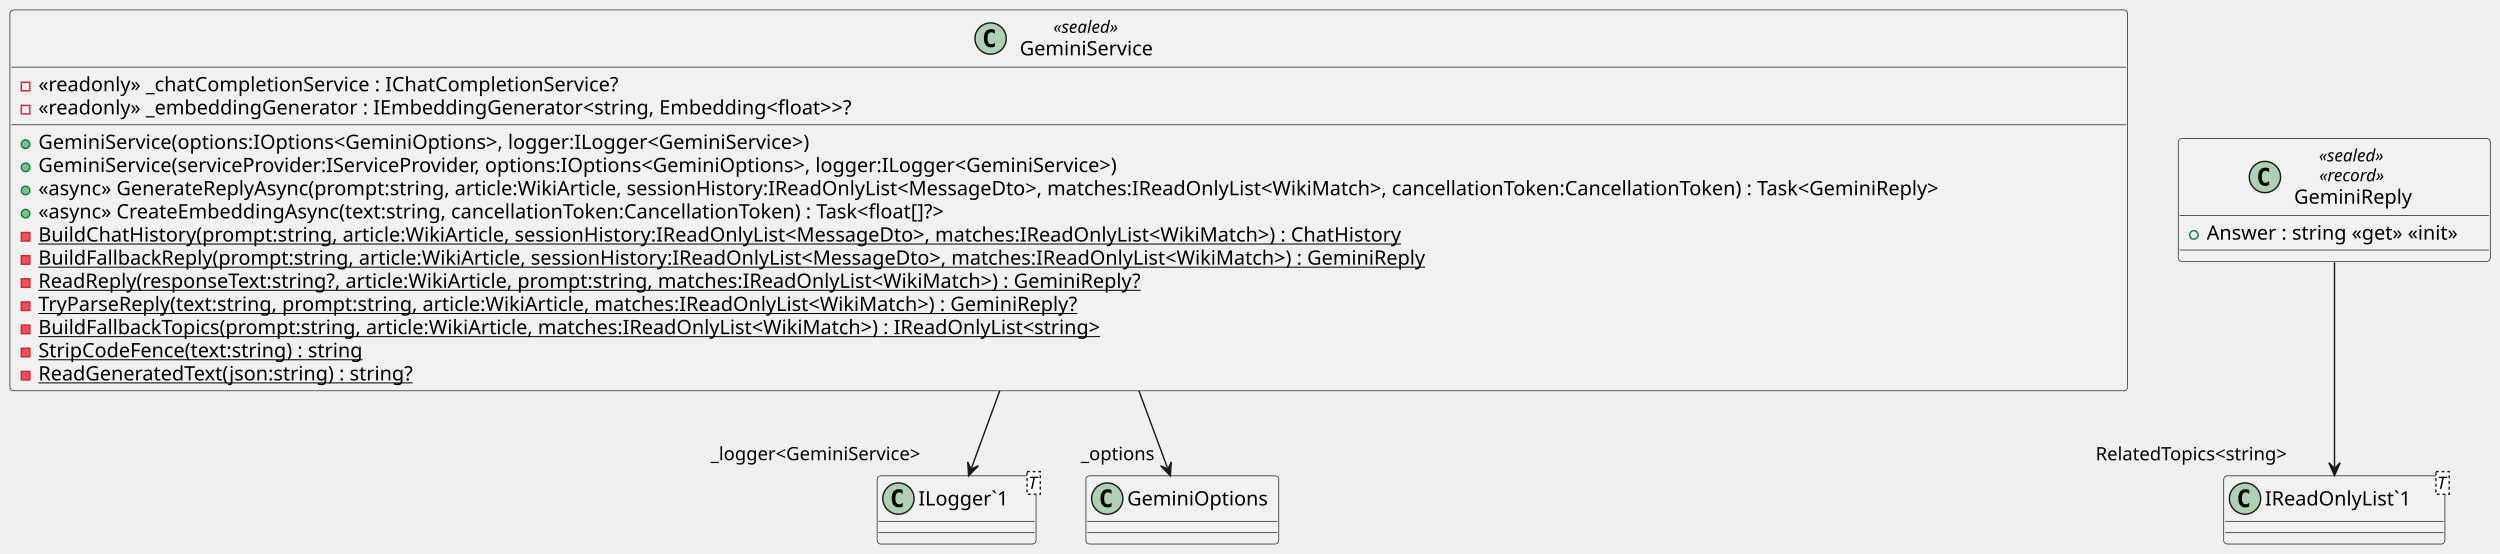
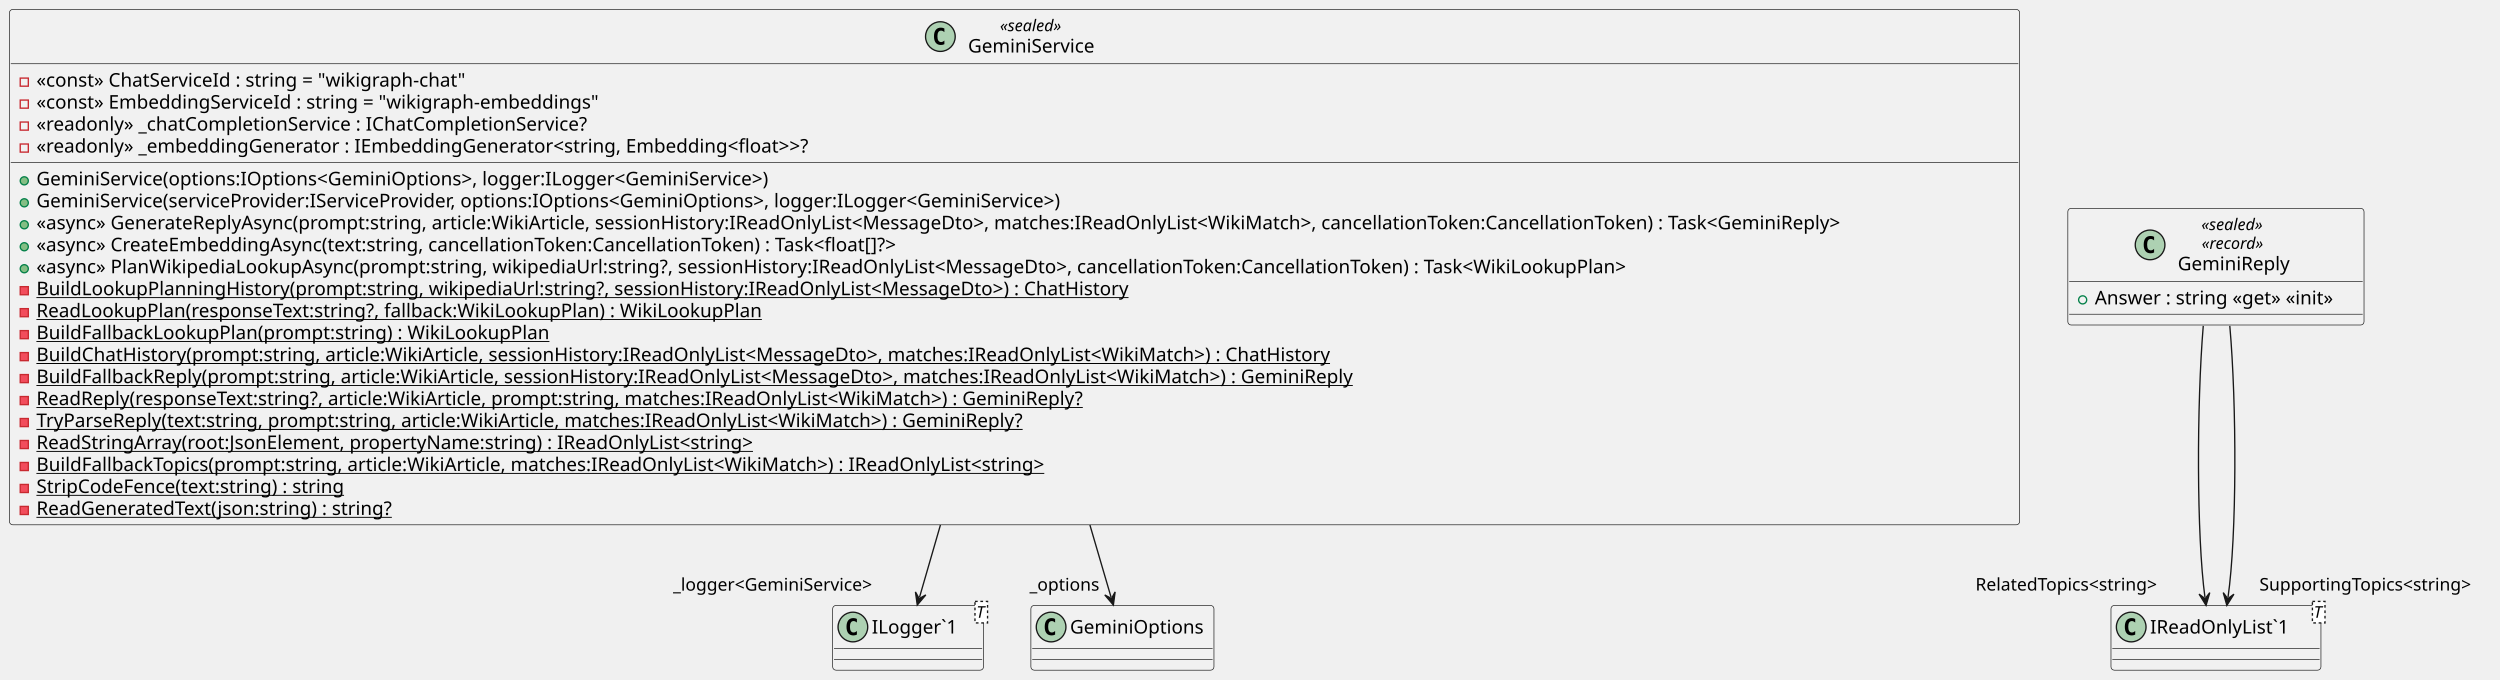
- <svg xmlns="http://www.w3.org/2000/svg" contentStyleType="text/css" data-diagram-type="CLASS" height="390px" preserveAspectRatio="none" style="width:1760px;height:390px;background:#FFFFFF;" version="1.1" viewBox="0 0 1760 390" width="1760px" zoomAndPan="magnify">
+ <svg xmlns="http://www.w3.org/2000/svg" contentStyleType="text/css" data-diagram-type="CLASS" height="504px" preserveAspectRatio="none" style="width:1854px;height:504px;background:#FFFFFF;" version="1.1" viewBox="0 0 1854 504" width="1854px" zoomAndPan="magnify">
  <defs />
  <g>
    <g class="entity" data-qualified-name="GeminiService" data-source-line="1" id="ent0002">
-       <rect fill="#F1F1F1" height="268.125" rx="2.5" ry="2.5" style="stroke:#181818;stroke-width:0.5;" width="1490.764" x="7" y="7" />
+       <rect fill="#F1F1F1" height="382.203" rx="2.5" ry="2.5" style="stroke:#181818;stroke-width:0.5;" width="1490.764" x="7" y="7" />
      <ellipse cx="697.385" cy="27.133" fill="#ADD1B2" rx="11" ry="11" style="stroke:#181818;stroke-width:1;" />
      <path d="M700.354,32.773 Q699.776,33.07 699.135,33.211 Q698.495,33.367 697.792,33.367 Q695.292,33.367 693.963,31.727 Q692.651,30.07 692.651,26.945 Q692.651,23.82 693.963,22.164 Q695.292,20.508 697.792,20.508 Q698.495,20.508 699.135,20.664 Q699.792,20.82 700.354,21.117 L700.354,23.836 Q699.729,23.258 699.135,22.992 Q698.542,22.711 697.917,22.711 Q696.573,22.711 695.885,23.789 Q695.198,24.852 695.198,26.945 Q695.198,29.039 695.885,30.117 Q696.573,31.18 697.917,31.18 Q698.542,31.18 699.135,30.914 Q699.729,30.633 700.354,30.055 L700.354,32.773 Z " fill="#000000" />
      <text fill="#000000" font-family="sans-serif" font-size="12" font-style="italic" lengthAdjust="spacing" textLength="54.135" x="741.564" y="23.139">«sealed»</text>
      <text fill="#000000" font-family="sans-serif" font-size="14" lengthAdjust="spacing" textLength="101.493" x="717.885" y="38.964">GeminiService</text>
      <line style="stroke:#181818;stroke-width:0.5;" x1="8" x2="1496.764" y1="47.266" y2="47.266" />
      <g data-visibility-modifier="PRIVATE_FIELD">
        <rect fill="none" height="6" style="stroke:#C82930;stroke-width:1;" width="6" x="15" y="57.914" />
      </g>
-       <text fill="#000000" font-family="sans-serif" font-size="14" lengthAdjust="spacing" textLength="442.415" x="27" y="64.261">«readonly» _chatCompletionService : IChatCompletionService?</text>
+       <text fill="#000000" font-family="sans-serif" font-size="14" lengthAdjust="spacing" textLength="348.298" x="27" y="64.261">«const» ChatServiceId : string = "wikigraph-chat"</text>
      <g data-visibility-modifier="PRIVATE_FIELD">
        <rect fill="none" height="6" style="stroke:#C82930;stroke-width:1;" width="6" x="15" y="74.211" />
      </g>
-       <text fill="#000000" font-family="sans-serif" font-size="14" lengthAdjust="spacing" textLength="622.843" x="27" y="80.558">«readonly» _embeddingGenerator : IEmbeddingGenerator&lt;string, Embedding&lt;float&gt;&gt;?</text>
-       <line style="stroke:#181818;stroke-width:0.5;" x1="8" x2="1496.764" y1="87.859" y2="87.859" />
-       <g data-visibility-modifier="PUBLIC_METHOD">
-         <ellipse cx="18" cy="101.508" fill="#84BE84" rx="3" ry="3" style="stroke:#038048;stroke-width:1;" />
+       <text fill="#000000" font-family="sans-serif" font-size="14" lengthAdjust="spacing" textLength="450.816" x="27" y="80.558">«const» EmbeddingServiceId : string = "wikigraph-embeddings"</text>
+       <g data-visibility-modifier="PRIVATE_FIELD">
+         <rect fill="none" height="6" style="stroke:#C82930;stroke-width:1;" width="6" x="15" y="90.508" />
      </g>
-       <text fill="#000000" font-family="sans-serif" font-size="14" lengthAdjust="spacing" textLength="589.88" x="27" y="104.855">GeminiService(options:IOptions&lt;GeminiOptions&gt;, logger:ILogger&lt;GeminiService&gt;)</text>
-       <g data-visibility-modifier="PUBLIC_METHOD">
-         <ellipse cx="18" cy="117.805" fill="#84BE84" rx="3" ry="3" style="stroke:#038048;stroke-width:1;" />
+       <text fill="#000000" font-family="sans-serif" font-size="14" lengthAdjust="spacing" textLength="442.415" x="27" y="96.855">«readonly» _chatCompletionService : IChatCompletionService?</text>
+       <g data-visibility-modifier="PRIVATE_FIELD">
+         <rect fill="none" height="6" style="stroke:#C82930;stroke-width:1;" width="6" x="15" y="106.805" />
      </g>
-       <text fill="#000000" font-family="sans-serif" font-size="14" lengthAdjust="spacing" textLength="825.904" x="27" y="121.151">GeminiService(serviceProvider:IServiceProvider, options:IOptions&lt;GeminiOptions&gt;, logger:ILogger&lt;GeminiService&gt;)</text>
+       <text fill="#000000" font-family="sans-serif" font-size="14" lengthAdjust="spacing" textLength="622.843" x="27" y="113.151">«readonly» _embeddingGenerator : IEmbeddingGenerator&lt;string, Embedding&lt;float&gt;&gt;?</text>
+       <line style="stroke:#181818;stroke-width:0.5;" x1="8" x2="1496.764" y1="120.453" y2="120.453" />
      <g data-visibility-modifier="PUBLIC_METHOD">
        <ellipse cx="18" cy="134.102" fill="#84BE84" rx="3" ry="3" style="stroke:#038048;stroke-width:1;" />
      </g>
-       <text fill="#000000" font-family="sans-serif" font-size="14" lengthAdjust="spacing" textLength="1464.764" x="27" y="137.448">«async» GenerateReplyAsync(prompt:string, article:WikiArticle, sessionHistory:IReadOnlyList&lt;MessageDto&gt;, matches:IReadOnlyList&lt;WikiMatch&gt;, cancellationToken:CancellationToken) : Task&lt;GeminiReply&gt;</text>
+       <text fill="#000000" font-family="sans-serif" font-size="14" lengthAdjust="spacing" textLength="589.88" x="27" y="137.448">GeminiService(options:IOptions&lt;GeminiOptions&gt;, logger:ILogger&lt;GeminiService&gt;)</text>
      <g data-visibility-modifier="PUBLIC_METHOD">
        <ellipse cx="18" cy="150.398" fill="#84BE84" rx="3" ry="3" style="stroke:#038048;stroke-width:1;" />
      </g>
-       <text fill="#000000" font-family="sans-serif" font-size="14" lengthAdjust="spacing" textLength="703.78" x="27" y="153.745">«async» CreateEmbeddingAsync(text:string, cancellationToken:CancellationToken) : Task&lt;float[]?&gt;</text>
-       <g data-visibility-modifier="PRIVATE_METHOD">
-         <rect fill="#F24D5C" height="6" style="stroke:#C82930;stroke-width:1;" width="6" x="15" y="163.695" />
+       <text fill="#000000" font-family="sans-serif" font-size="14" lengthAdjust="spacing" textLength="825.904" x="27" y="153.745">GeminiService(serviceProvider:IServiceProvider, options:IOptions&lt;GeminiOptions&gt;, logger:ILogger&lt;GeminiService&gt;)</text>
+       <g data-visibility-modifier="PUBLIC_METHOD">
+         <ellipse cx="18" cy="166.695" fill="#84BE84" rx="3" ry="3" style="stroke:#038048;stroke-width:1;" />
      </g>
-       <text fill="#000000" font-family="sans-serif" font-size="14" lengthAdjust="spacing" text-decoration="underline" textLength="1040.594" x="27" y="170.042">BuildChatHistory(prompt:string, article:WikiArticle, sessionHistory:IReadOnlyList&lt;MessageDto&gt;, matches:IReadOnlyList&lt;WikiMatch&gt;) : ChatHistory</text>
-       <g data-visibility-modifier="PRIVATE_METHOD">
-         <rect fill="#F24D5C" height="6" style="stroke:#C82930;stroke-width:1;" width="6" x="15" y="179.992" />
+       <text fill="#000000" font-family="sans-serif" font-size="14" lengthAdjust="spacing" textLength="1464.764" x="27" y="170.042">«async» GenerateReplyAsync(prompt:string, article:WikiArticle, sessionHistory:IReadOnlyList&lt;MessageDto&gt;, matches:IReadOnlyList&lt;WikiMatch&gt;, cancellationToken:CancellationToken) : Task&lt;GeminiReply&gt;</text>
+       <g data-visibility-modifier="PUBLIC_METHOD">
+         <ellipse cx="18" cy="182.992" fill="#84BE84" rx="3" ry="3" style="stroke:#038048;stroke-width:1;" />
      </g>
-       <text fill="#000000" font-family="sans-serif" font-size="14" lengthAdjust="spacing" text-decoration="underline" textLength="1061.785" x="27" y="186.339">BuildFallbackReply(prompt:string, article:WikiArticle, sessionHistory:IReadOnlyList&lt;MessageDto&gt;, matches:IReadOnlyList&lt;WikiMatch&gt;) : GeminiReply</text>
-       <g data-visibility-modifier="PRIVATE_METHOD">
-         <rect fill="#F24D5C" height="6" style="stroke:#C82930;stroke-width:1;" width="6" x="15" y="196.289" />
+       <text fill="#000000" font-family="sans-serif" font-size="14" lengthAdjust="spacing" textLength="703.78" x="27" y="186.339">«async» CreateEmbeddingAsync(text:string, cancellationToken:CancellationToken) : Task&lt;float[]?&gt;</text>
+       <g data-visibility-modifier="PUBLIC_METHOD">
+         <ellipse cx="18" cy="199.289" fill="#84BE84" rx="3" ry="3" style="stroke:#038048;stroke-width:1;" />
      </g>
-       <text fill="#000000" font-family="sans-serif" font-size="14" lengthAdjust="spacing" text-decoration="underline" textLength="846.891" x="27" y="202.636">ReadReply(responseText:string?, article:WikiArticle, prompt:string, matches:IReadOnlyList&lt;WikiMatch&gt;) : GeminiReply?</text>
+       <text fill="#000000" font-family="sans-serif" font-size="14" lengthAdjust="spacing" textLength="1279.264" x="27" y="202.636">«async» PlanWikipediaLookupAsync(prompt:string, wikipediaUrl:string?, sessionHistory:IReadOnlyList&lt;MessageDto&gt;, cancellationToken:CancellationToken) : Task&lt;WikiLookupPlan&gt;</text>
      <g data-visibility-modifier="PRIVATE_METHOD">
        <rect fill="#F24D5C" height="6" style="stroke:#C82930;stroke-width:1;" width="6" x="15" y="212.586" />
      </g>
-       <text fill="#000000" font-family="sans-serif" font-size="14" lengthAdjust="spacing" text-decoration="underline" textLength="797.973" x="27" y="218.933">TryParseReply(text:string, prompt:string, article:WikiArticle, matches:IReadOnlyList&lt;WikiMatch&gt;) : GeminiReply?</text>
+       <text fill="#000000" font-family="sans-serif" font-size="14" lengthAdjust="spacing" text-decoration="underline" textLength="867.945" x="27" y="218.933">BuildLookupPlanningHistory(prompt:string, wikipediaUrl:string?, sessionHistory:IReadOnlyList&lt;MessageDto&gt;) : ChatHistory</text>
      <g data-visibility-modifier="PRIVATE_METHOD">
        <rect fill="#F24D5C" height="6" style="stroke:#C82930;stroke-width:1;" width="6" x="15" y="228.883" />
      </g>
-       <text fill="#000000" font-family="sans-serif" font-size="14" lengthAdjust="spacing" text-decoration="underline" textLength="816.86" x="27" y="235.23">BuildFallbackTopics(prompt:string, article:WikiArticle, matches:IReadOnlyList&lt;WikiMatch&gt;) : IReadOnlyList&lt;string&gt;</text>
+       <text fill="#000000" font-family="sans-serif" font-size="14" lengthAdjust="spacing" text-decoration="underline" textLength="576.898" x="27" y="235.23">ReadLookupPlan(responseText:string?, fallback:WikiLookupPlan) : WikiLookupPlan</text>
      <g data-visibility-modifier="PRIVATE_METHOD">
        <rect fill="#F24D5C" height="6" style="stroke:#C82930;stroke-width:1;" width="6" x="15" y="245.18" />
      </g>
-       <text fill="#000000" font-family="sans-serif" font-size="14" lengthAdjust="spacing" text-decoration="underline" textLength="248.11" x="27" y="251.526">StripCodeFence(text:string) : string</text>
+       <text fill="#000000" font-family="sans-serif" font-size="14" lengthAdjust="spacing" text-decoration="underline" textLength="404.387" x="27" y="251.526">BuildFallbackLookupPlan(prompt:string) : WikiLookupPlan</text>
      <g data-visibility-modifier="PRIVATE_METHOD">
        <rect fill="#F24D5C" height="6" style="stroke:#C82930;stroke-width:1;" width="6" x="15" y="261.477" />
      </g>
-       <text fill="#000000" font-family="sans-serif" font-size="14" lengthAdjust="spacing" text-decoration="underline" textLength="286.706" x="27" y="267.823">ReadGeneratedText(json:string) : string?</text>
+       <text fill="#000000" font-family="sans-serif" font-size="14" lengthAdjust="spacing" text-decoration="underline" textLength="1040.594" x="27" y="267.823">BuildChatHistory(prompt:string, article:WikiArticle, sessionHistory:IReadOnlyList&lt;MessageDto&gt;, matches:IReadOnlyList&lt;WikiMatch&gt;) : ChatHistory</text>
+       <g data-visibility-modifier="PRIVATE_METHOD">
+         <rect fill="#F24D5C" height="6" style="stroke:#C82930;stroke-width:1;" width="6" x="15" y="277.773" />
+       </g>
+       <text fill="#000000" font-family="sans-serif" font-size="14" lengthAdjust="spacing" text-decoration="underline" textLength="1061.785" x="27" y="284.12">BuildFallbackReply(prompt:string, article:WikiArticle, sessionHistory:IReadOnlyList&lt;MessageDto&gt;, matches:IReadOnlyList&lt;WikiMatch&gt;) : GeminiReply</text>
+       <g data-visibility-modifier="PRIVATE_METHOD">
+         <rect fill="#F24D5C" height="6" style="stroke:#C82930;stroke-width:1;" width="6" x="15" y="294.07" />
+       </g>
+       <text fill="#000000" font-family="sans-serif" font-size="14" lengthAdjust="spacing" text-decoration="underline" textLength="846.891" x="27" y="300.417">ReadReply(responseText:string?, article:WikiArticle, prompt:string, matches:IReadOnlyList&lt;WikiMatch&gt;) : GeminiReply?</text>
+       <g data-visibility-modifier="PRIVATE_METHOD">
+         <rect fill="#F24D5C" height="6" style="stroke:#C82930;stroke-width:1;" width="6" x="15" y="310.367" />
+       </g>
+       <text fill="#000000" font-family="sans-serif" font-size="14" lengthAdjust="spacing" text-decoration="underline" textLength="797.973" x="27" y="316.714">TryParseReply(text:string, prompt:string, article:WikiArticle, matches:IReadOnlyList&lt;WikiMatch&gt;) : GeminiReply?</text>
+       <g data-visibility-modifier="PRIVATE_METHOD">
+         <rect fill="#F24D5C" height="6" style="stroke:#C82930;stroke-width:1;" width="6" x="15" y="326.664" />
+       </g>
+       <text fill="#000000" font-family="sans-serif" font-size="14" lengthAdjust="spacing" text-decoration="underline" textLength="575.47" x="27" y="333.011">ReadStringArray(root:JsonElement, propertyName:string) : IReadOnlyList&lt;string&gt;</text>
+       <g data-visibility-modifier="PRIVATE_METHOD">
+         <rect fill="#F24D5C" height="6" style="stroke:#C82930;stroke-width:1;" width="6" x="15" y="342.961" />
+       </g>
+       <text fill="#000000" font-family="sans-serif" font-size="14" lengthAdjust="spacing" text-decoration="underline" textLength="816.86" x="27" y="349.308">BuildFallbackTopics(prompt:string, article:WikiArticle, matches:IReadOnlyList&lt;WikiMatch&gt;) : IReadOnlyList&lt;string&gt;</text>
+       <g data-visibility-modifier="PRIVATE_METHOD">
+         <rect fill="#F24D5C" height="6" style="stroke:#C82930;stroke-width:1;" width="6" x="15" y="359.258" />
+       </g>
+       <text fill="#000000" font-family="sans-serif" font-size="14" lengthAdjust="spacing" text-decoration="underline" textLength="248.11" x="27" y="365.604">StripCodeFence(text:string) : string</text>
+       <g data-visibility-modifier="PRIVATE_METHOD">
+         <rect fill="#F24D5C" height="6" style="stroke:#C82930;stroke-width:1;" width="6" x="15" y="375.555" />
+       </g>
+       <text fill="#000000" font-family="sans-serif" font-size="14" lengthAdjust="spacing" text-decoration="underline" textLength="286.706" x="27" y="381.901">ReadGeneratedText(json:string) : string?</text>
    </g>
-     <g class="entity" data-qualified-name="GeminiReply" data-source-line="16" id="ent0003">
-       <rect fill="#F1F1F1" height="86.531" rx="2.5" ry="2.5" style="stroke:#181818;stroke-width:0.5;" width="219.662" x="1533.5" y="97.5" />
-       <ellipse cx="1594.504" cy="124.617" fill="#ADD1B2" rx="11" ry="11" style="stroke:#181818;stroke-width:1;" />
-       <path d="M1597.473,130.258 Q1596.895,130.555 1596.254,130.695 Q1595.613,130.852 1594.91,130.852 Q1592.41,130.852 1591.082,129.211 Q1589.77,127.555 1589.77,124.43 Q1589.77,121.305 1591.082,119.648 Q1592.41,117.992 1594.91,117.992 Q1595.613,117.992 1596.254,118.148 Q1596.91,118.305 1597.473,118.602 L1597.473,121.32 Q1596.848,120.742 1596.254,120.477 Q1595.66,120.195 1595.035,120.195 Q1593.691,120.195 1593.004,121.273 Q1592.316,122.336 1592.316,124.43 Q1592.316,126.523 1593.004,127.602 Q1593.691,128.664 1595.035,128.664 Q1595.66,128.664 1596.254,128.398 Q1596.848,128.117 1597.473,127.539 L1597.473,130.258 Z " fill="#000000" />
-       <text fill="#000000" font-family="sans-serif" font-size="12" font-style="italic" lengthAdjust="spacing" textLength="54.135" x="1632.514" y="113.639">«sealed»</text>
-       <text fill="#000000" font-family="sans-serif" font-size="12" font-style="italic" lengthAdjust="spacing" textLength="53.619" x="1632.772" y="127.607">«record»</text>
-       <text fill="#000000" font-family="sans-serif" font-size="14" lengthAdjust="spacing" textLength="89.154" x="1615.004" y="143.433">GeminiReply</text>
-       <line style="stroke:#181818;stroke-width:0.5;" x1="1534.5" x2="1752.162" y1="151.734" y2="151.734" />
+     <g class="entity" data-qualified-name="GeminiReply" data-source-line="23" id="ent0003">
+       <rect fill="#F1F1F1" height="86.531" rx="2.5" ry="2.5" style="stroke:#181818;stroke-width:0.5;" width="219.662" x="1533.5" y="154.5" />
+       <ellipse cx="1594.504" cy="181.617" fill="#ADD1B2" rx="11" ry="11" style="stroke:#181818;stroke-width:1;" />
+       <path d="M1597.473,187.258 Q1596.895,187.555 1596.254,187.695 Q1595.613,187.852 1594.91,187.852 Q1592.41,187.852 1591.082,186.211 Q1589.77,184.555 1589.77,181.43 Q1589.77,178.305 1591.082,176.648 Q1592.41,174.992 1594.91,174.992 Q1595.613,174.992 1596.254,175.148 Q1596.91,175.305 1597.473,175.602 L1597.473,178.32 Q1596.848,177.742 1596.254,177.477 Q1595.66,177.195 1595.035,177.195 Q1593.691,177.195 1593.004,178.273 Q1592.316,179.336 1592.316,181.43 Q1592.316,183.523 1593.004,184.602 Q1593.691,185.664 1595.035,185.664 Q1595.66,185.664 1596.254,185.398 Q1596.848,185.117 1597.473,184.539 L1597.473,187.258 Z " fill="#000000" />
+       <text fill="#000000" font-family="sans-serif" font-size="12" font-style="italic" lengthAdjust="spacing" textLength="54.135" x="1632.514" y="170.639">«sealed»</text>
+       <text fill="#000000" font-family="sans-serif" font-size="12" font-style="italic" lengthAdjust="spacing" textLength="53.619" x="1632.772" y="184.607">«record»</text>
+       <text fill="#000000" font-family="sans-serif" font-size="14" lengthAdjust="spacing" textLength="89.154" x="1615.004" y="200.433">GeminiReply</text>
+       <line style="stroke:#181818;stroke-width:0.5;" x1="1534.5" x2="1752.162" y1="208.734" y2="208.734" />
      <g data-visibility-modifier="PUBLIC_FIELD">
-         <ellipse cx="1544.5" cy="165.383" fill="none" rx="3" ry="3" style="stroke:#038048;stroke-width:1;" />
+         <ellipse cx="1544.5" cy="222.383" fill="none" rx="3" ry="3" style="stroke:#038048;stroke-width:1;" />
      </g>
-       <text fill="#000000" font-family="sans-serif" font-size="14" lengthAdjust="spacing" textLength="193.662" x="1553.5" y="168.73">Answer : string «get» «init»</text>
-       <line style="stroke:#181818;stroke-width:0.5;" x1="1534.5" x2="1752.162" y1="176.031" y2="176.031" />
+       <text fill="#000000" font-family="sans-serif" font-size="14" lengthAdjust="spacing" textLength="193.662" x="1553.5" y="225.73">Answer : string «get» «init»</text>
+       <line style="stroke:#181818;stroke-width:0.5;" x1="1534.5" x2="1752.162" y1="233.031" y2="233.031" />
    </g>
-     <g class="entity" data-qualified-name="ILogger.1" data-source-line="19" id="ent0004">
-       <rect fill="#F1F1F1" height="48" rx="2.5" ry="2.5" style="stroke:#181818;stroke-width:0.5;" width="111.874" x="617.5" y="335" />
-       <ellipse cx="632.5" cy="351" fill="#ADD1B2" rx="11" ry="11" style="stroke:#181818;stroke-width:1;" />
-       <path d="M635.469,356.641 Q634.891,356.938 634.25,357.078 Q633.609,357.234 632.906,357.234 Q630.406,357.234 629.078,355.594 Q627.766,353.938 627.766,350.812 Q627.766,347.688 629.078,346.031 Q630.406,344.375 632.906,344.375 Q633.609,344.375 634.25,344.531 Q634.906,344.688 635.469,344.984 L635.469,347.703 Q634.844,347.125 634.25,346.859 Q633.656,346.578 633.031,346.578 Q631.688,346.578 631,347.656 Q630.312,348.719 630.312,350.812 Q630.312,352.906 631,353.984 Q631.688,355.047 633.031,355.047 Q633.656,355.047 634.25,354.781 Q634.844,354.5 635.469,353.922 L635.469,356.641 Z " fill="#000000" />
-       <text fill="#000000" font-family="sans-serif" font-size="14" lengthAdjust="spacing" textLength="68.544" x="646.5" y="355.847">ILogger`1</text>
-       <rect fill="#FFFFFF" height="15.969" style="stroke:#181818;stroke-width:1;stroke-dasharray:2,2;" width="9.33" x="723.044" y="332" />
-       <text fill="#000000" font-family="sans-serif" font-size="12" font-style="italic" lengthAdjust="spacing" textLength="7.33" x="724.044" y="344.139">T</text>
-       <line style="stroke:#181818;stroke-width:0.5;" x1="618.5" x2="728.374" y1="367" y2="367" />
-       <line style="stroke:#181818;stroke-width:0.5;" x1="618.5" x2="728.374" y1="375" y2="375" />
+     <g class="entity" data-qualified-name="ILogger.1" data-source-line="26" id="ent0004">
+       <rect fill="#F1F1F1" height="48" rx="2.5" ry="2.5" style="stroke:#181818;stroke-width:0.5;" width="111.874" x="617.5" y="449" />
+       <ellipse cx="632.5" cy="465" fill="#ADD1B2" rx="11" ry="11" style="stroke:#181818;stroke-width:1;" />
+       <path d="M635.469,470.641 Q634.891,470.938 634.25,471.078 Q633.609,471.234 632.906,471.234 Q630.406,471.234 629.078,469.594 Q627.766,467.938 627.766,464.812 Q627.766,461.688 629.078,460.031 Q630.406,458.375 632.906,458.375 Q633.609,458.375 634.25,458.531 Q634.906,458.688 635.469,458.984 L635.469,461.703 Q634.844,461.125 634.25,460.859 Q633.656,460.578 633.031,460.578 Q631.688,460.578 631,461.656 Q630.312,462.719 630.312,464.812 Q630.312,466.906 631,467.984 Q631.688,469.047 633.031,469.047 Q633.656,469.047 634.25,468.781 Q634.844,468.5 635.469,467.922 L635.469,470.641 Z " fill="#000000" />
+       <text fill="#000000" font-family="sans-serif" font-size="14" lengthAdjust="spacing" textLength="68.544" x="646.5" y="469.847">ILogger`1</text>
+       <rect fill="#FFFFFF" height="15.969" style="stroke:#181818;stroke-width:1;stroke-dasharray:2,2;" width="9.33" x="723.044" y="446" />
+       <text fill="#000000" font-family="sans-serif" font-size="12" font-style="italic" lengthAdjust="spacing" textLength="7.33" x="724.044" y="458.139">T</text>
+       <line style="stroke:#181818;stroke-width:0.5;" x1="618.5" x2="728.374" y1="481" y2="481" />
+       <line style="stroke:#181818;stroke-width:0.5;" x1="618.5" x2="728.374" y1="489" y2="489" />
    </g>
-     <g class="entity" data-qualified-name="IReadOnlyList.1" data-source-line="21" id="ent0005">
-       <rect fill="#F1F1F1" height="48" rx="2.5" ry="2.5" style="stroke:#181818;stroke-width:0.5;" width="155.713" x="1565.5" y="335" />
-       <ellipse cx="1580.5" cy="351" fill="#ADD1B2" rx="11" ry="11" style="stroke:#181818;stroke-width:1;" />
-       <path d="M1583.469,356.641 Q1582.891,356.938 1582.25,357.078 Q1581.609,357.234 1580.906,357.234 Q1578.406,357.234 1577.078,355.594 Q1575.766,353.938 1575.766,350.812 Q1575.766,347.688 1577.078,346.031 Q1578.406,344.375 1580.906,344.375 Q1581.609,344.375 1582.25,344.531 Q1582.906,344.688 1583.469,344.984 L1583.469,347.703 Q1582.844,347.125 1582.25,346.859 Q1581.656,346.578 1581.031,346.578 Q1579.688,346.578 1579,347.656 Q1578.312,348.719 1578.312,350.812 Q1578.312,352.906 1579,353.984 Q1579.688,355.047 1581.031,355.047 Q1581.656,355.047 1582.25,354.781 Q1582.844,354.5 1583.469,353.922 L1583.469,356.641 Z " fill="#000000" />
-       <text fill="#000000" font-family="sans-serif" font-size="14" lengthAdjust="spacing" textLength="112.383" x="1594.5" y="355.847">IReadOnlyList`1</text>
-       <rect fill="#FFFFFF" height="15.969" style="stroke:#181818;stroke-width:1;stroke-dasharray:2,2;" width="9.33" x="1714.883" y="332" />
-       <text fill="#000000" font-family="sans-serif" font-size="12" font-style="italic" lengthAdjust="spacing" textLength="7.33" x="1715.883" y="344.139">T</text>
-       <line style="stroke:#181818;stroke-width:0.5;" x1="1566.5" x2="1720.213" y1="367" y2="367" />
-       <line style="stroke:#181818;stroke-width:0.5;" x1="1566.5" x2="1720.213" y1="375" y2="375" />
+     <g class="entity" data-qualified-name="IReadOnlyList.1" data-source-line="28" id="ent0005">
+       <rect fill="#F1F1F1" height="48" rx="2.5" ry="2.5" style="stroke:#181818;stroke-width:0.5;" width="155.713" x="1565.5" y="449" />
+       <ellipse cx="1580.5" cy="465" fill="#ADD1B2" rx="11" ry="11" style="stroke:#181818;stroke-width:1;" />
+       <path d="M1583.469,470.641 Q1582.891,470.938 1582.25,471.078 Q1581.609,471.234 1580.906,471.234 Q1578.406,471.234 1577.078,469.594 Q1575.766,467.938 1575.766,464.812 Q1575.766,461.688 1577.078,460.031 Q1578.406,458.375 1580.906,458.375 Q1581.609,458.375 1582.25,458.531 Q1582.906,458.688 1583.469,458.984 L1583.469,461.703 Q1582.844,461.125 1582.25,460.859 Q1581.656,460.578 1581.031,460.578 Q1579.688,460.578 1579,461.656 Q1578.312,462.719 1578.312,464.812 Q1578.312,466.906 1579,467.984 Q1579.688,469.047 1581.031,469.047 Q1581.656,469.047 1582.25,468.781 Q1582.844,468.5 1583.469,467.922 L1583.469,470.641 Z " fill="#000000" />
+       <text fill="#000000" font-family="sans-serif" font-size="14" lengthAdjust="spacing" textLength="112.383" x="1594.5" y="469.847">IReadOnlyList`1</text>
+       <rect fill="#FFFFFF" height="15.969" style="stroke:#181818;stroke-width:1;stroke-dasharray:2,2;" width="9.33" x="1714.883" y="446" />
+       <text fill="#000000" font-family="sans-serif" font-size="12" font-style="italic" lengthAdjust="spacing" textLength="7.33" x="1715.883" y="458.139">T</text>
+       <line style="stroke:#181818;stroke-width:0.5;" x1="1566.5" x2="1720.213" y1="481" y2="481" />
+       <line style="stroke:#181818;stroke-width:0.5;" x1="1566.5" x2="1720.213" y1="489" y2="489" />
    </g>
-     <g class="entity" data-qualified-name="GeminiOptions" data-source-line="23" id="ent0006">
-       <rect fill="#F1F1F1" height="48" rx="2.5" ry="2.5" style="stroke:#181818;stroke-width:0.5;" width="135.769" x="764.5" y="335" />
-       <ellipse cx="779.5" cy="351" fill="#ADD1B2" rx="11" ry="11" style="stroke:#181818;stroke-width:1;" />
-       <path d="M782.469,356.641 Q781.891,356.938 781.25,357.078 Q780.609,357.234 779.906,357.234 Q777.406,357.234 776.078,355.594 Q774.766,353.938 774.766,350.812 Q774.766,347.688 776.078,346.031 Q777.406,344.375 779.906,344.375 Q780.609,344.375 781.25,344.531 Q781.906,344.688 782.469,344.984 L782.469,347.703 Q781.844,347.125 781.25,346.859 Q780.656,346.578 780.031,346.578 Q778.688,346.578 778,347.656 Q777.312,348.719 777.312,350.812 Q777.312,352.906 778,353.984 Q778.688,355.047 780.031,355.047 Q780.656,355.047 781.25,354.781 Q781.844,354.5 782.469,353.922 L782.469,356.641 Z " fill="#000000" />
-       <text fill="#000000" font-family="sans-serif" font-size="14" lengthAdjust="spacing" textLength="103.769" x="793.5" y="355.847">GeminiOptions</text>
-       <line style="stroke:#181818;stroke-width:0.5;" x1="765.5" x2="899.269" y1="367" y2="367" />
-       <line style="stroke:#181818;stroke-width:0.5;" x1="765.5" x2="899.269" y1="375" y2="375" />
+     <g class="entity" data-qualified-name="GeminiOptions" data-source-line="30" id="ent0006">
+       <rect fill="#F1F1F1" height="48" rx="2.5" ry="2.5" style="stroke:#181818;stroke-width:0.5;" width="135.769" x="764.5" y="449" />
+       <ellipse cx="779.5" cy="465" fill="#ADD1B2" rx="11" ry="11" style="stroke:#181818;stroke-width:1;" />
+       <path d="M782.469,470.641 Q781.891,470.938 781.25,471.078 Q780.609,471.234 779.906,471.234 Q777.406,471.234 776.078,469.594 Q774.766,467.938 774.766,464.812 Q774.766,461.688 776.078,460.031 Q777.406,458.375 779.906,458.375 Q780.609,458.375 781.25,458.531 Q781.906,458.688 782.469,458.984 L782.469,461.703 Q781.844,461.125 781.25,460.859 Q780.656,460.578 780.031,460.578 Q778.688,460.578 778,461.656 Q777.312,462.719 777.312,464.812 Q777.312,466.906 778,467.984 Q778.688,469.047 780.031,469.047 Q780.656,469.047 781.25,468.781 Q781.844,468.5 782.469,467.922 L782.469,470.641 Z " fill="#000000" />
+       <text fill="#000000" font-family="sans-serif" font-size="14" lengthAdjust="spacing" textLength="103.769" x="793.5" y="469.847">GeminiOptions</text>
+       <line style="stroke:#181818;stroke-width:0.5;" x1="765.5" x2="899.269" y1="481" y2="481" />
+       <line style="stroke:#181818;stroke-width:0.5;" x1="765.5" x2="899.269" y1="489" y2="489" />
    </g>
-     <g class="link" data-entity-1="ent0002" data-entity-2="ent0006" data-link-type="dependency" data-source-line="23" id="lnk7">
-       <path codeLine="23" d="M801.8,275.11 C810.35,298.2 816.215,314.044 821.885,329.344" fill="none" id="GeminiService-to-GeminiOptions" style="stroke:#181818;stroke-width:1;" />
-       <polygon fill="#181818" points="823.97,334.97,824.593,325.141,822.232,330.282,817.092,327.921,823.97,334.97" style="stroke:#181818;stroke-width:1;" />
-       <text fill="#000000" font-family="sans-serif" font-size="13" lengthAdjust="spacing" textLength="54.38" x="760.944" y="323.974">_options</text>
+     <g class="link" data-entity-1="ent0002" data-entity-2="ent0006" data-link-type="dependency" data-source-line="30" id="lnk7">
+       <path codeLine="30" d="M808.28,389.35 C815.16,412.83 819.616,428.011 823.986,442.951" fill="none" id="GeminiService-to-GeminiOptions" style="stroke:#181818;stroke-width:1;" />
+       <polygon fill="#181818" points="825.67,448.71,826.982,438.949,824.266,443.911,819.304,441.195,825.67,448.71" style="stroke:#181818;stroke-width:1;" />
+       <text fill="#000000" font-family="sans-serif" font-size="13" lengthAdjust="spacing" textLength="54.38" x="763.498" y="438.044">_options</text>
    </g>
-     <g class="link" data-entity-1="ent0002" data-entity-2="ent0004" data-link-type="dependency" data-source-line="24" id="lnk8">
-       <path codeLine="24" d="M703.82,275.11 C695.37,298.2 689.582,314.036 683.982,329.336" fill="none" id="GeminiService-to-ILogger`1" style="stroke:#181818;stroke-width:1;" />
-       <polygon fill="#181818" points="681.92,334.97,688.77,327.893,683.639,330.275,681.257,325.144,681.92,334.97" style="stroke:#181818;stroke-width:1;" />
-       <text fill="#000000" font-family="sans-serif" font-size="13" lengthAdjust="spacing" textLength="163.941" x="500.33" y="323.974">_logger&lt;GeminiService&gt;</text>
+     <g class="link" data-entity-1="ent0002" data-entity-2="ent0004" data-link-type="dependency" data-source-line="31" id="lnk8">
+       <path codeLine="31" d="M697.42,389.35 C690.62,412.83 686.227,428.006 681.907,442.946" fill="none" id="GeminiService-to-ILogger`1" style="stroke:#181818;stroke-width:1;" />
+       <polygon fill="#181818" points="680.24,448.71,686.583,441.175,681.629,443.907,678.897,438.953,680.24,448.71" style="stroke:#181818;stroke-width:1;" />
+       <text fill="#000000" font-family="sans-serif" font-size="13" lengthAdjust="spacing" textLength="163.941" x="499.147" y="438.044">_logger&lt;GeminiService&gt;</text>
    </g>
-     <g class="link" data-entity-1="ent0003" data-entity-2="ent0005" data-link-type="dependency" data-source-line="25" id="lnk9">
-       <path codeLine="25" d="M1643.5,184.67 C1643.5,229.67 1643.5,292.91 1643.5,328.73" fill="none" id="GeminiReply-to-IReadOnlyList`1" style="stroke:#181818;stroke-width:1;" />
-       <polygon fill="#181818" points="1643.5,334.73,1647.5,325.73,1643.5,329.73,1639.5,325.73,1643.5,334.73" style="stroke:#181818;stroke-width:1;" />
-       <text fill="#000000" font-family="sans-serif" font-size="13" lengthAdjust="spacing" textLength="150.738" x="1475.344" y="324.069">RelatedTopics&lt;string&gt;</text>
+     <g class="link" data-entity-1="ent0003" data-entity-2="ent0005" data-link-type="dependency" data-source-line="32" id="lnk9">
+       <path codeLine="32" d="M1633.94,241.66 C1629.08,300.14 1628.96,397.235 1635.2,443.015" fill="none" id="GeminiReply-to-IReadOnlyList`1" style="stroke:#181818;stroke-width:1;" />
+       <polygon fill="#181818" points="1636.01,448.96,1638.758,439.502,1635.335,444.006,1630.831,440.583,1636.01,448.96" style="stroke:#181818;stroke-width:1;" />
+       <text fill="#000000" font-family="sans-serif" font-size="13" lengthAdjust="spacing" textLength="150.738" x="1465.003" y="437.962">RelatedTopics&lt;string&gt;</text>
+     </g>
+     <g class="link" data-entity-1="ent0003" data-entity-2="ent0005" data-link-type="dependency" data-source-line="33" id="lnk10">
+       <path codeLine="33" d="M1653.62,241.66 C1658.77,300.14 1658.886,397.241 1652.286,443.021" fill="none" id="GeminiReply-to-IReadOnlyList`1-1" style="stroke:#181818;stroke-width:1;" />
+       <polygon fill="#181818" points="1651.43,448.96,1656.673,440.623,1652.143,444.011,1648.755,439.481,1651.43,448.96" style="stroke:#181818;stroke-width:1;" />
+       <text fill="#000000" font-family="sans-serif" font-size="13" lengthAdjust="spacing" textLength="172.275" x="1675.572" y="437.962">SupportingTopics&lt;string&gt;</text>
    </g>
  </g>
</svg>
